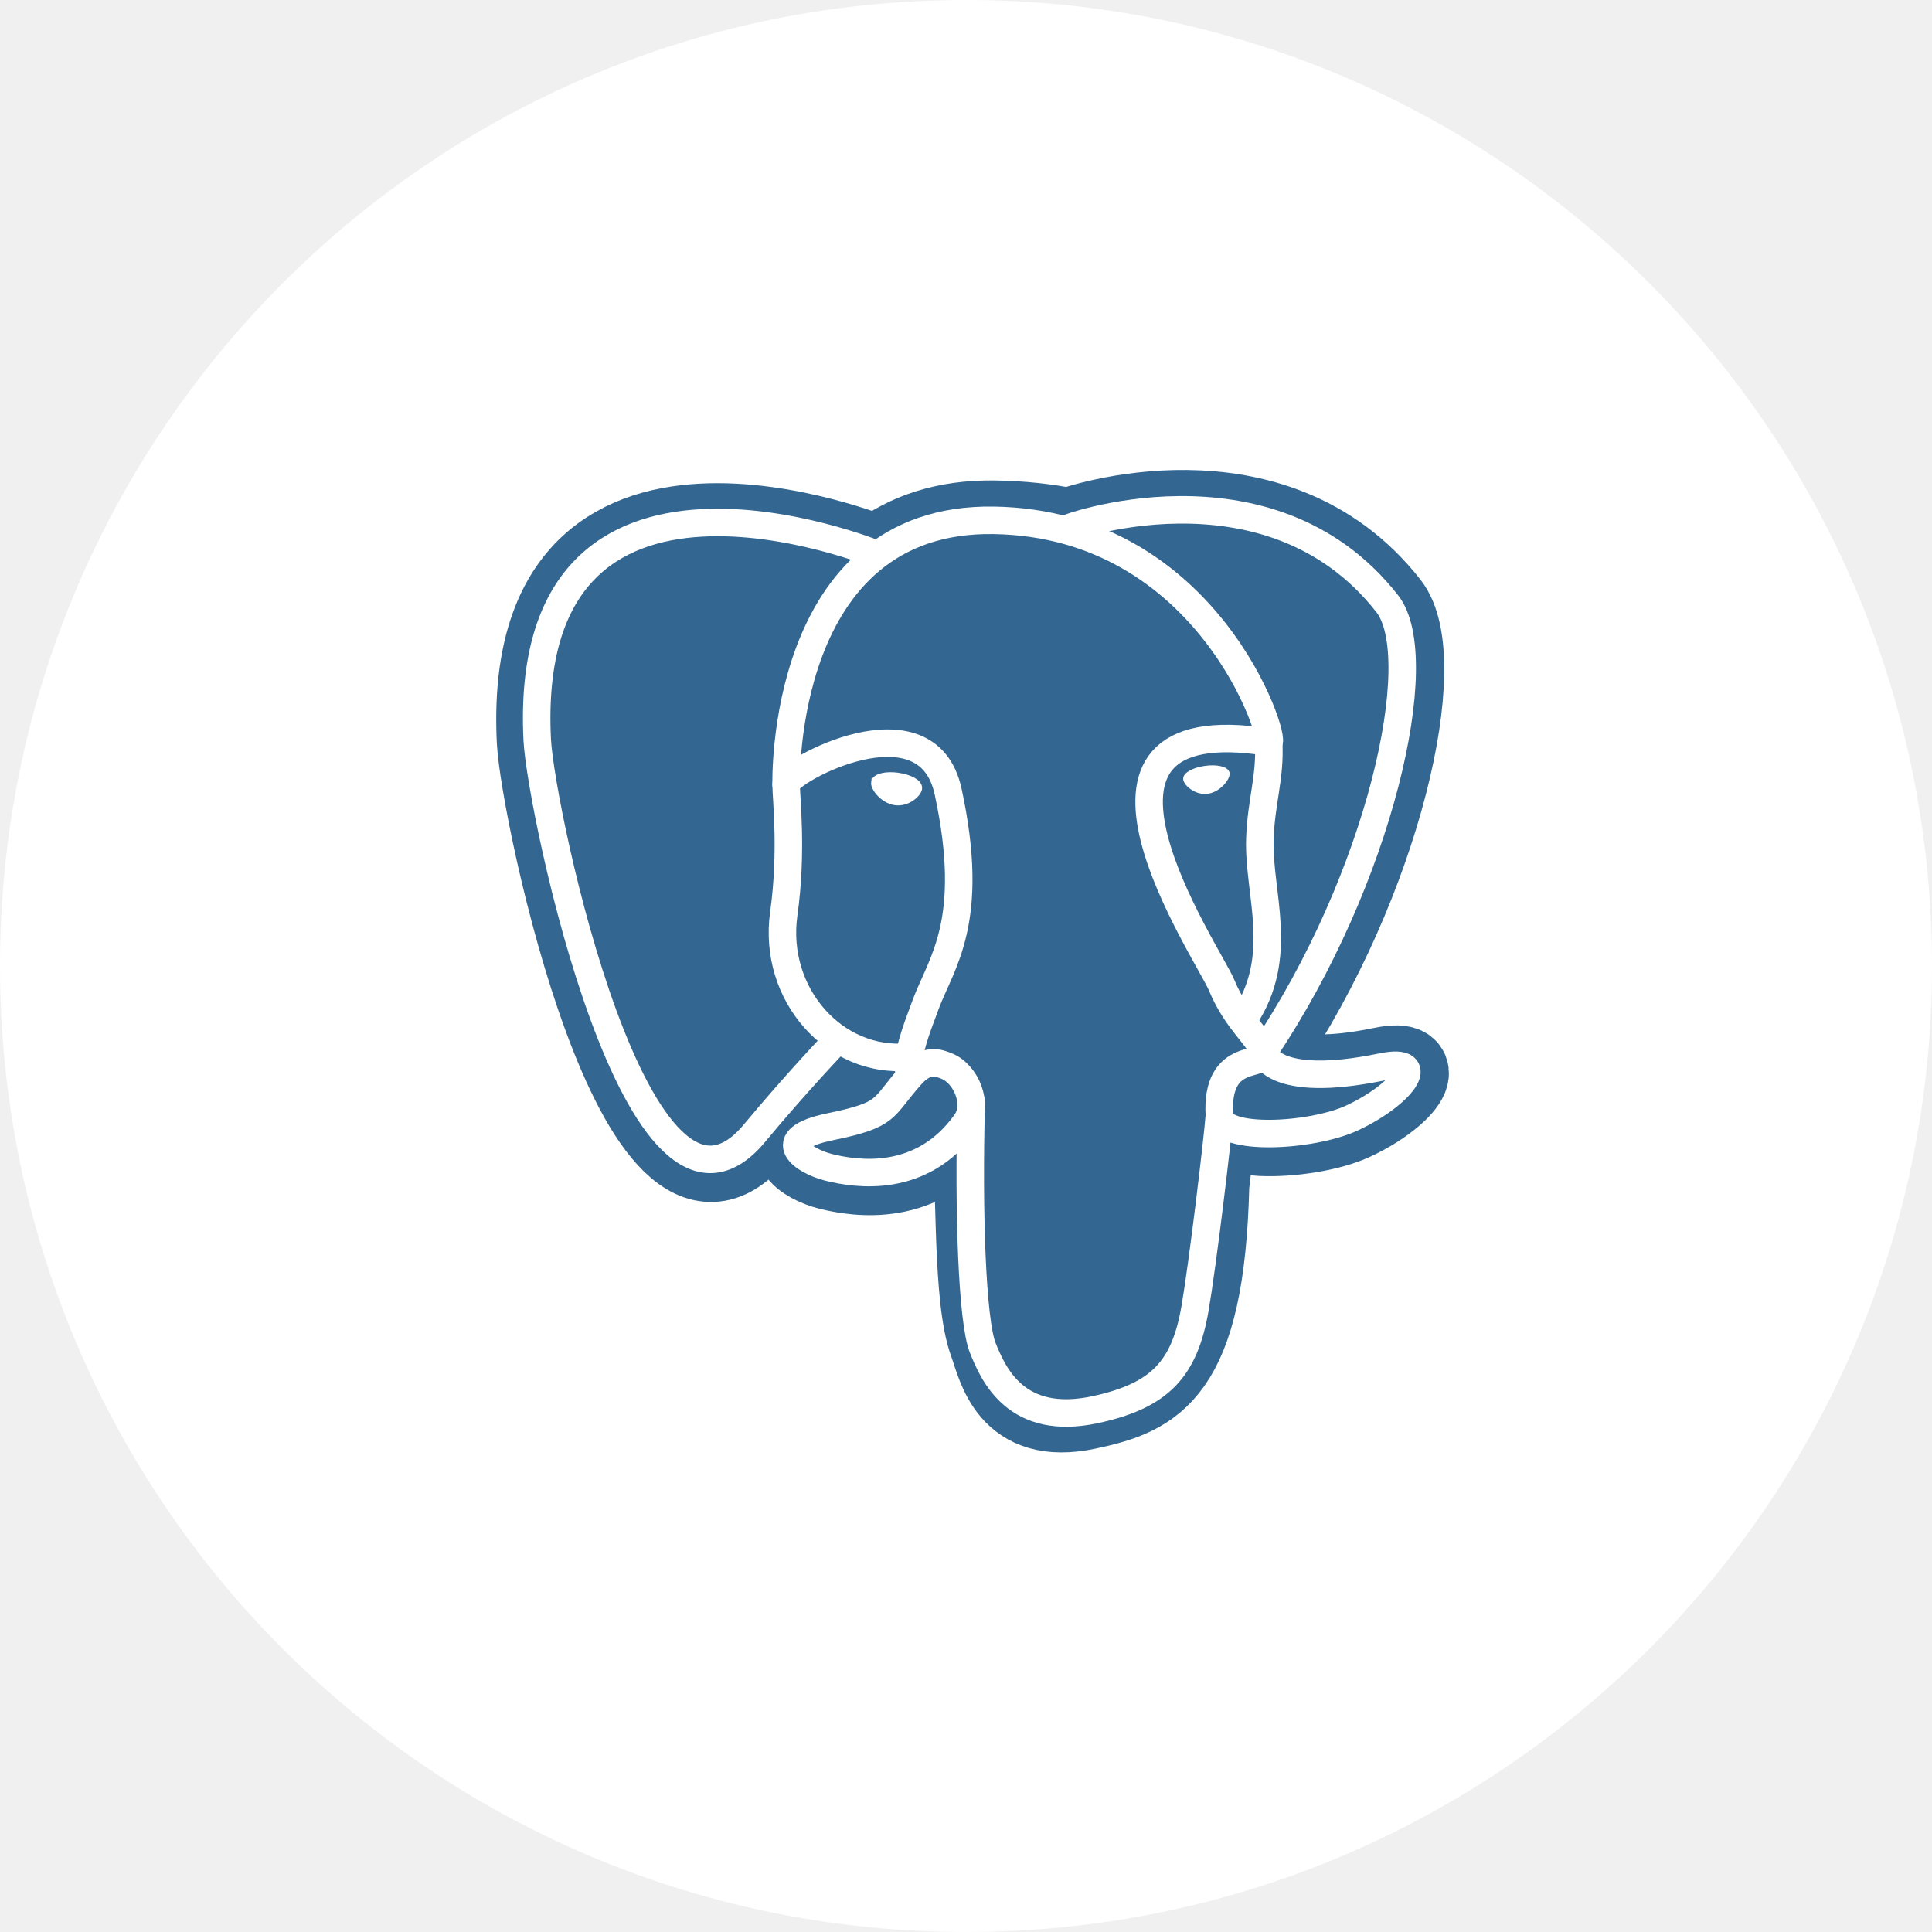
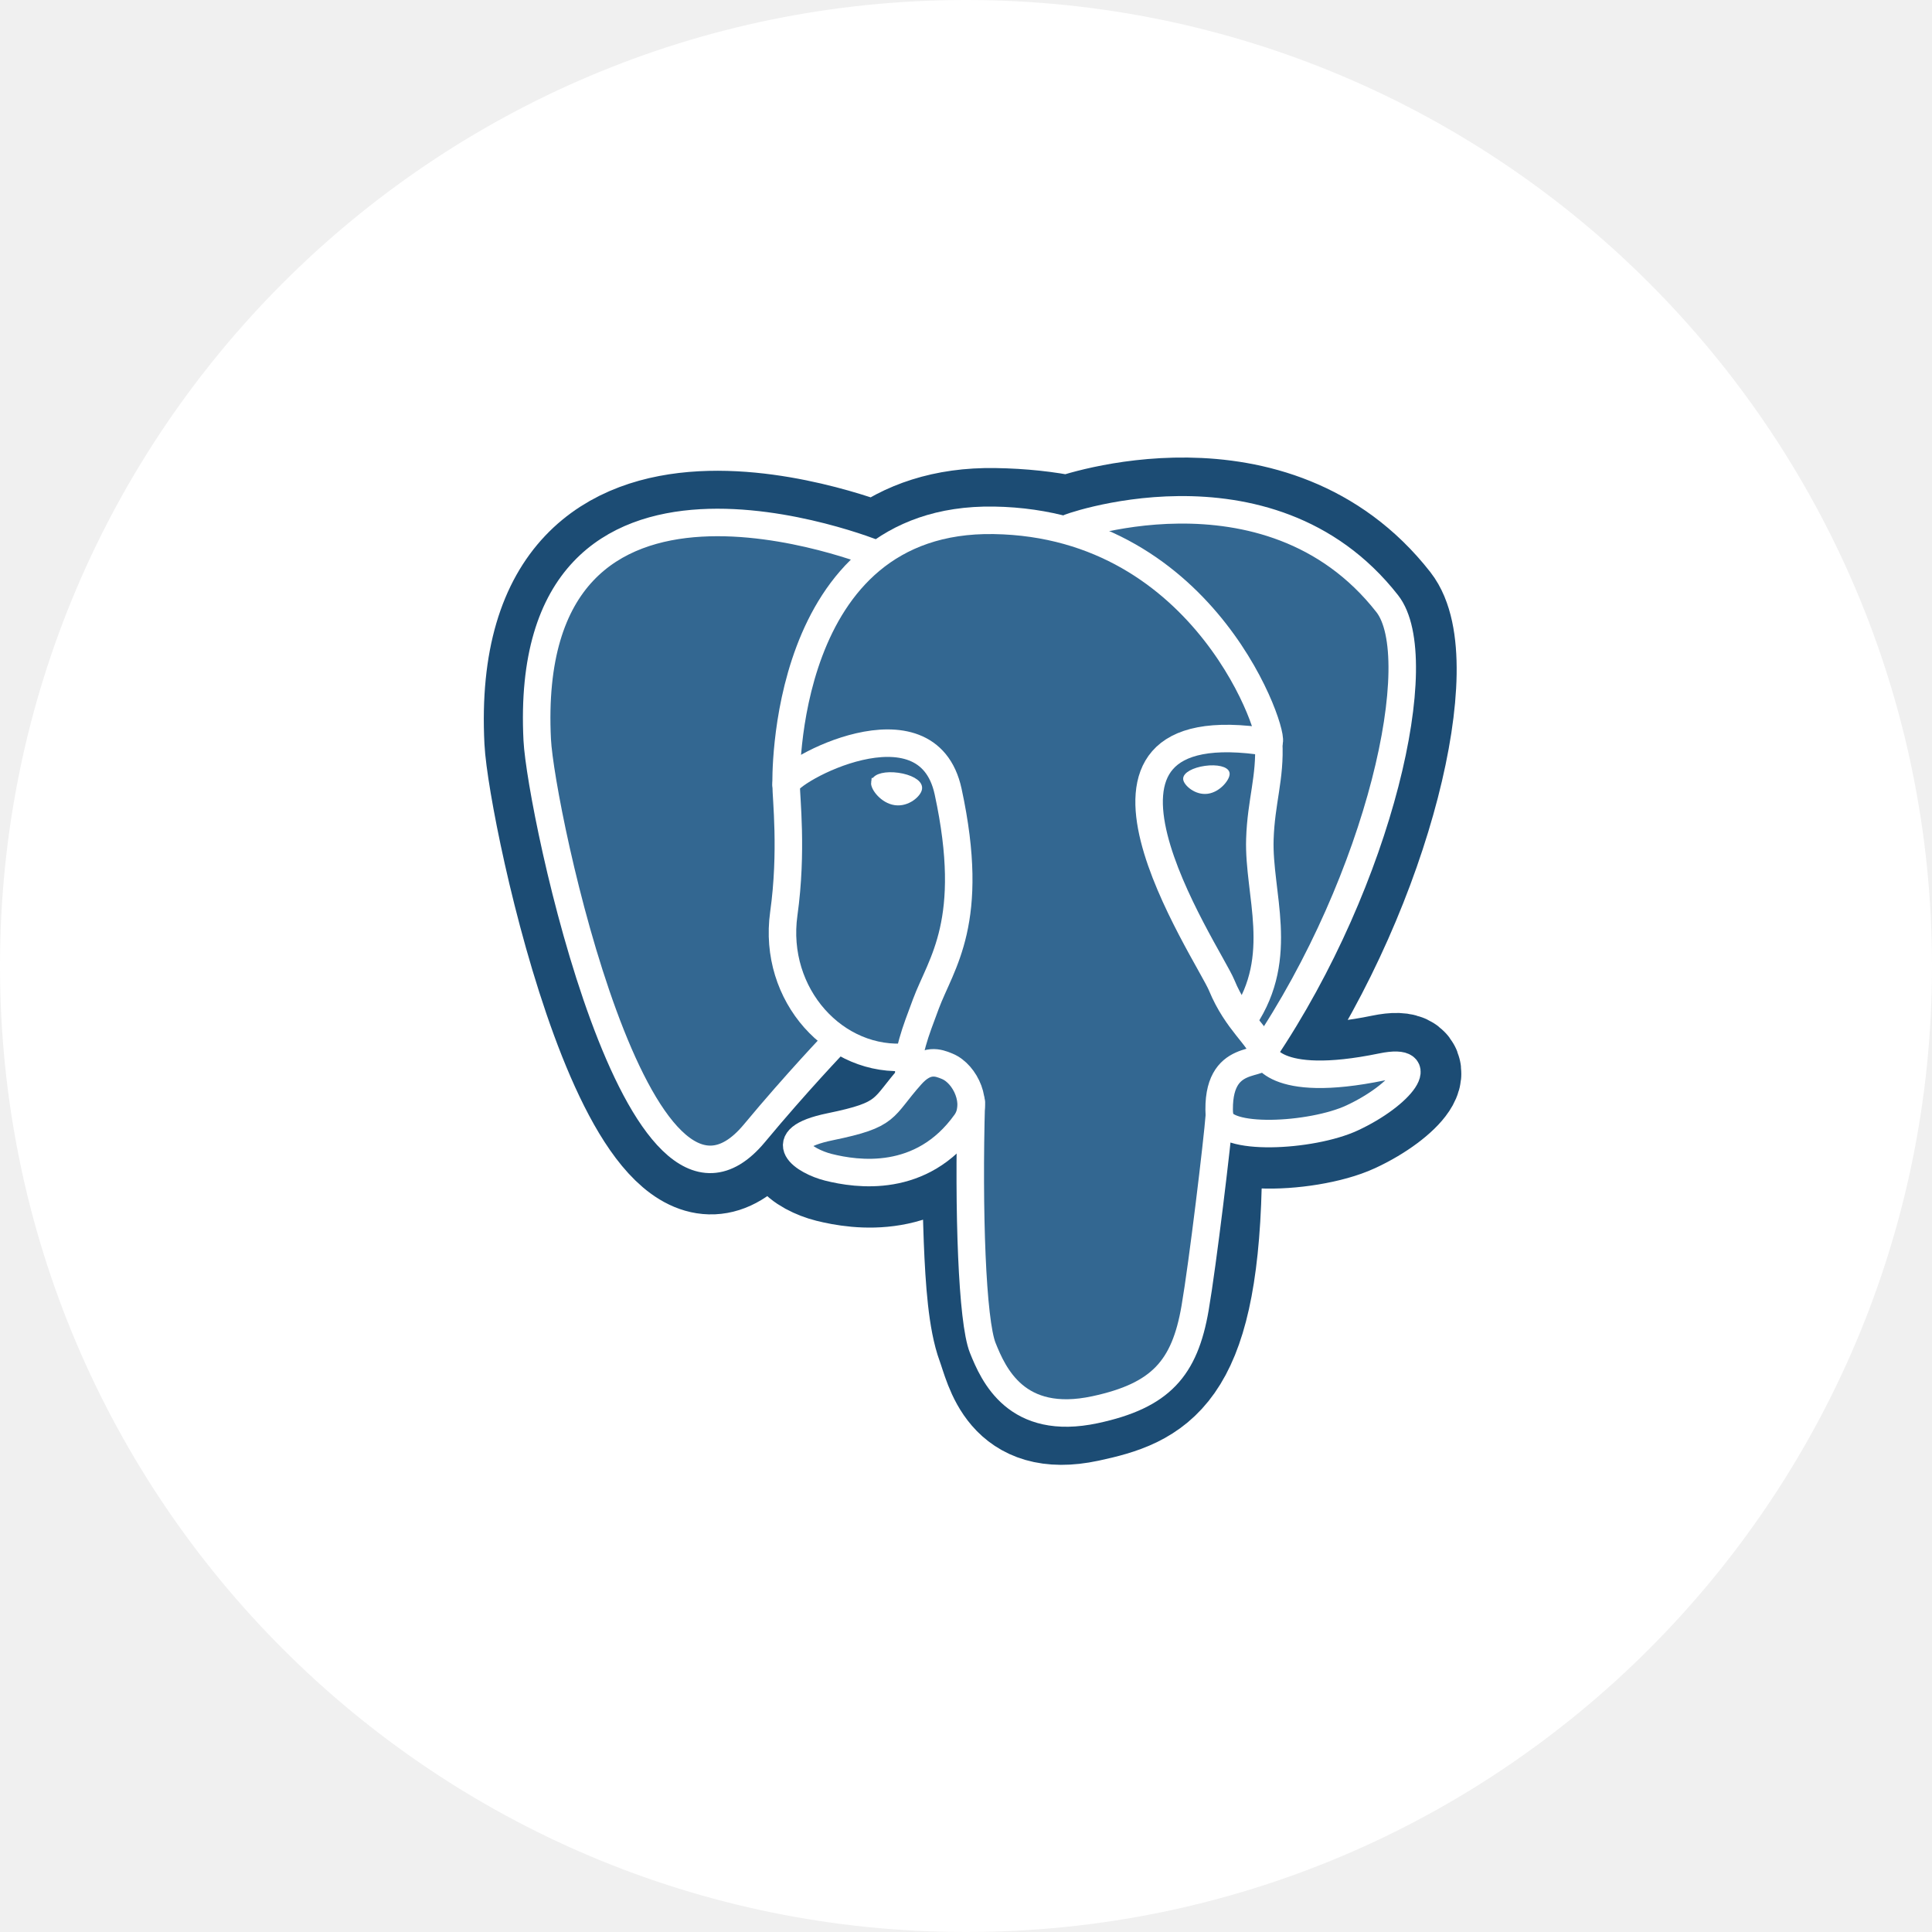
<svg xmlns="http://www.w3.org/2000/svg" width="72" height="72" viewBox="0 0 72 72" fill="none">
  <rect width="72" height="72" rx="36" fill="white" />
-   <path d="M45.021 44.168C45.254 42.228 45.184 41.943 46.629 42.257L46.996 42.289C48.107 42.34 49.561 42.111 50.415 41.714C52.253 40.861 53.343 39.437 51.531 39.811C47.396 40.664 47.112 39.264 47.112 39.264C51.478 32.786 53.303 24.562 51.727 22.55C47.431 17.059 39.993 19.655 39.868 19.723L39.828 19.73C39.011 19.561 38.097 19.459 37.07 19.443C35.199 19.412 33.779 19.933 32.702 20.75C32.702 20.75 19.433 15.284 20.051 27.625C20.182 30.25 23.814 47.491 28.146 42.283C29.729 40.379 31.259 38.769 31.259 38.769C32.019 39.274 32.928 39.531 33.882 39.439L33.956 39.376C33.933 39.612 33.943 39.844 33.986 40.117C32.87 41.364 33.198 41.583 30.967 42.042C28.709 42.508 30.035 43.336 30.901 43.552C31.951 43.815 34.379 44.187 36.02 41.89L35.955 42.152C36.392 42.502 36.363 44.669 36.425 46.217C36.487 47.765 36.591 49.21 36.906 50.062C37.222 50.914 37.594 53.108 40.526 52.479C42.977 51.954 44.85 51.199 45.021 44.168Z" fill="#336791" stroke="#336791" stroke-width="3.074" />
-   <path d="M51.531 39.811C47.396 40.664 47.112 39.264 47.112 39.264C51.478 32.785 53.303 24.562 51.728 22.549C47.431 17.059 39.993 19.655 39.868 19.723L39.828 19.73C39.012 19.56 38.097 19.459 37.07 19.443C35.199 19.412 33.779 19.933 32.702 20.75C32.702 20.75 19.433 15.284 20.05 27.625C20.182 30.25 23.813 47.491 28.145 42.283C29.729 40.379 31.258 38.769 31.258 38.769C32.018 39.274 32.928 39.531 33.882 39.439L33.956 39.376C33.932 39.612 33.943 39.844 33.985 40.117C32.869 41.364 33.197 41.583 30.966 42.042C28.709 42.508 30.035 43.336 30.901 43.552C31.951 43.815 34.379 44.187 36.02 41.89L35.954 42.152C36.391 42.502 36.698 44.43 36.647 46.177C36.596 47.925 36.561 49.125 36.906 50.062C37.25 50.999 37.594 53.108 40.526 52.479C42.977 51.954 44.247 50.593 44.423 48.323C44.549 46.71 44.832 46.948 44.85 45.505L45.078 44.822C45.34 42.635 45.12 41.929 46.629 42.257L46.996 42.289C48.107 42.34 49.562 42.111 50.415 41.714C52.253 40.861 53.343 39.437 51.531 39.811H51.531Z" fill="#336791" />
+   <path d="M45.021 44.168C45.254 42.228 45.184 41.943 46.629 42.257L46.996 42.289C48.107 42.34 49.561 42.111 50.415 41.714C52.253 40.861 53.343 39.437 51.531 39.811C47.396 40.664 47.112 39.264 47.112 39.264C51.478 32.786 53.303 24.562 51.727 22.55C47.431 17.059 39.993 19.655 39.868 19.723L39.828 19.73C39.011 19.561 38.097 19.459 37.07 19.443C35.199 19.412 33.779 19.933 32.702 20.75C32.702 20.75 19.433 15.284 20.051 27.625C20.182 30.25 23.814 47.491 28.146 42.283C29.729 40.379 31.259 38.769 31.259 38.769C32.019 39.274 32.928 39.531 33.882 39.439L33.956 39.376C33.933 39.612 33.943 39.844 33.986 40.117C32.87 41.364 33.198 41.583 30.967 42.042C28.709 42.508 30.035 43.336 30.901 43.552C31.951 43.815 34.379 44.187 36.02 41.89L35.955 42.152C36.392 42.502 36.363 44.669 36.425 46.217C36.487 47.765 36.591 49.21 36.906 50.062C37.222 50.914 37.594 53.108 40.526 52.479C42.977 51.954 44.85 51.198 45.021 44.168Z" fill="#1C4C74" stroke="#1C4C74" stroke-width="4" />
+   <path d="M51.531 39.811C47.396 40.664 47.111 39.264 47.111 39.264C51.478 32.785 53.303 24.562 51.728 22.549C47.431 17.059 39.992 19.655 39.868 19.723L39.828 19.73C39.011 19.56 38.097 19.459 37.07 19.443C35.198 19.412 33.779 19.933 32.702 20.75C32.702 20.75 19.433 15.284 20.05 27.625C20.181 30.25 23.813 47.491 28.145 42.283C29.729 40.379 31.258 38.769 31.258 38.769C32.018 39.274 32.928 39.531 33.881 39.439L33.955 39.376C33.932 39.612 33.943 39.844 33.985 40.117C32.869 41.364 33.197 41.583 30.966 42.042C28.709 42.508 30.035 43.336 30.901 43.552C31.95 43.815 34.379 44.187 36.019 41.89L35.954 42.152C36.391 42.502 36.698 44.43 36.647 46.177C36.595 47.925 36.561 49.125 36.906 50.062C37.25 50.999 37.593 53.108 40.526 52.479C42.977 51.954 44.246 50.593 44.423 48.323C44.548 46.71 44.832 46.948 44.85 45.505L45.078 44.822C45.34 42.635 45.119 41.929 46.629 42.257L46.996 42.289C48.107 42.34 49.562 42.111 50.415 41.714C52.253 40.861 53.343 39.437 51.531 39.811H51.531Z" fill="#336791" />
  <path d="M36.197 41.065C36.083 45.136 36.226 49.234 36.624 50.231C37.023 51.227 37.875 53.164 40.808 52.536C43.259 52.011 44.15 50.994 44.537 48.751C44.822 47.099 45.371 42.515 45.442 41.575M32.682 20.659C32.682 20.659 19.404 15.232 20.021 27.573C20.152 30.199 23.784 47.44 28.116 42.232C29.699 40.328 31.131 38.834 31.131 38.834M39.854 19.668C39.394 19.812 47.24 16.8 51.699 22.498C53.274 24.511 51.449 32.734 47.083 39.213" stroke="white" stroke-width="1.025" stroke-linecap="round" stroke-linejoin="round" />
-   <path d="M47.082 39.213C47.082 39.213 47.367 40.613 51.502 39.76C53.314 39.386 52.224 40.81 50.386 41.663C48.878 42.363 45.497 42.542 45.442 41.575C45.3 39.08 47.221 39.838 47.082 39.213ZM47.082 39.213C46.957 38.65 46.098 38.097 45.529 36.719C45.033 35.516 38.723 26.291 47.279 27.661C47.593 27.596 45.048 19.522 37.04 19.391C29.034 19.26 29.297 29.236 29.297 29.236" stroke="white" stroke-width="1.025" stroke-linecap="round" stroke-linejoin="bevel" />
-   <path d="M33.956 40.066C32.84 41.313 33.168 41.532 30.937 41.991C28.68 42.456 30.006 43.285 30.872 43.501C31.921 43.764 34.349 44.135 35.99 41.838C36.49 41.139 35.987 40.022 35.301 39.738C34.969 39.6 34.526 39.428 33.956 40.066Z" stroke="white" stroke-width="1.025" stroke-linecap="round" stroke-linejoin="round" />
-   <path d="M33.883 40.044C33.77 39.311 34.124 38.439 34.502 37.419C35.072 35.887 36.385 34.356 35.334 29.499C34.551 25.879 29.3 28.745 29.297 29.236C29.294 29.727 29.535 31.724 29.209 34.049C28.785 37.084 31.14 39.65 33.852 39.388" stroke="white" stroke-width="1.025" stroke-linecap="round" stroke-linejoin="round" />
+   <path d="M47.083 39.213C47.083 39.213 47.367 40.613 51.502 39.76C53.314 39.386 52.224 40.81 50.386 41.663C48.878 42.363 45.497 42.542 45.442 41.575C45.3 39.08 47.221 39.838 47.083 39.213ZM47.083 39.213C46.957 38.65 46.098 38.097 45.529 36.719C45.033 35.516 38.723 26.291 47.279 27.661C47.593 27.596 45.048 19.522 37.04 19.391C29.035 19.26 29.297 29.236 29.297 29.236" stroke="white" stroke-width="1.025" stroke-linecap="round" stroke-linejoin="bevel" />
+   <path d="M33.956 40.066C32.84 41.313 33.168 41.532 30.937 41.991C28.68 42.456 30.006 43.285 30.872 43.501C31.921 43.764 34.349 44.135 35.99 41.838C36.49 41.139 35.987 40.022 35.301 39.738C34.969 39.601 34.526 39.428 33.956 40.066Z" stroke="white" stroke-width="1.025" stroke-linecap="round" stroke-linejoin="round" />
+   <path d="M33.883 40.044C33.771 39.311 34.124 38.439 34.503 37.419C35.072 35.887 36.385 34.356 35.334 29.499C34.551 25.879 29.301 28.745 29.297 29.236C29.294 29.727 29.535 31.724 29.21 34.049C28.785 37.084 31.14 39.65 33.853 39.388" stroke="white" stroke-width="1.025" stroke-linecap="round" stroke-linejoin="round" />
  <path d="M32.633 29.163C32.61 29.33 32.94 29.778 33.371 29.837C33.802 29.897 34.17 29.548 34.193 29.38C34.217 29.213 33.886 29.028 33.455 28.968C33.025 28.908 32.656 28.995 32.634 29.163H32.633Z" fill="white" stroke="white" stroke-width="0.342" />
-   <path d="M45.739 28.821C45.762 28.989 45.432 29.436 45.001 29.496C44.571 29.556 44.202 29.206 44.179 29.039C44.156 28.871 44.486 28.686 44.917 28.626C45.347 28.566 45.716 28.654 45.739 28.821V28.821Z" fill="white" stroke="white" stroke-width="0.171" />
-   <path d="M47.279 27.661C47.35 28.976 46.996 29.871 46.952 31.271C46.885 33.306 47.922 35.634 46.36 37.965" stroke="white" stroke-width="1.025" stroke-linecap="round" stroke-linejoin="round" />
+   <path d="M45.739 28.821C45.763 28.989 45.432 29.436 45.001 29.496C44.571 29.556 44.202 29.206 44.179 29.039C44.156 28.871 44.486 28.686 44.917 28.626C45.348 28.566 45.716 28.654 45.739 28.821V28.821Z" fill="white" stroke="white" stroke-width="0.171" />
+   <path d="M47.279 27.661C47.35 28.976 46.996 29.871 46.952 31.271C46.885 33.306 47.922 35.634 46.36 37.966" stroke="white" stroke-width="1.025" stroke-linecap="round" stroke-linejoin="round" />
</svg>
